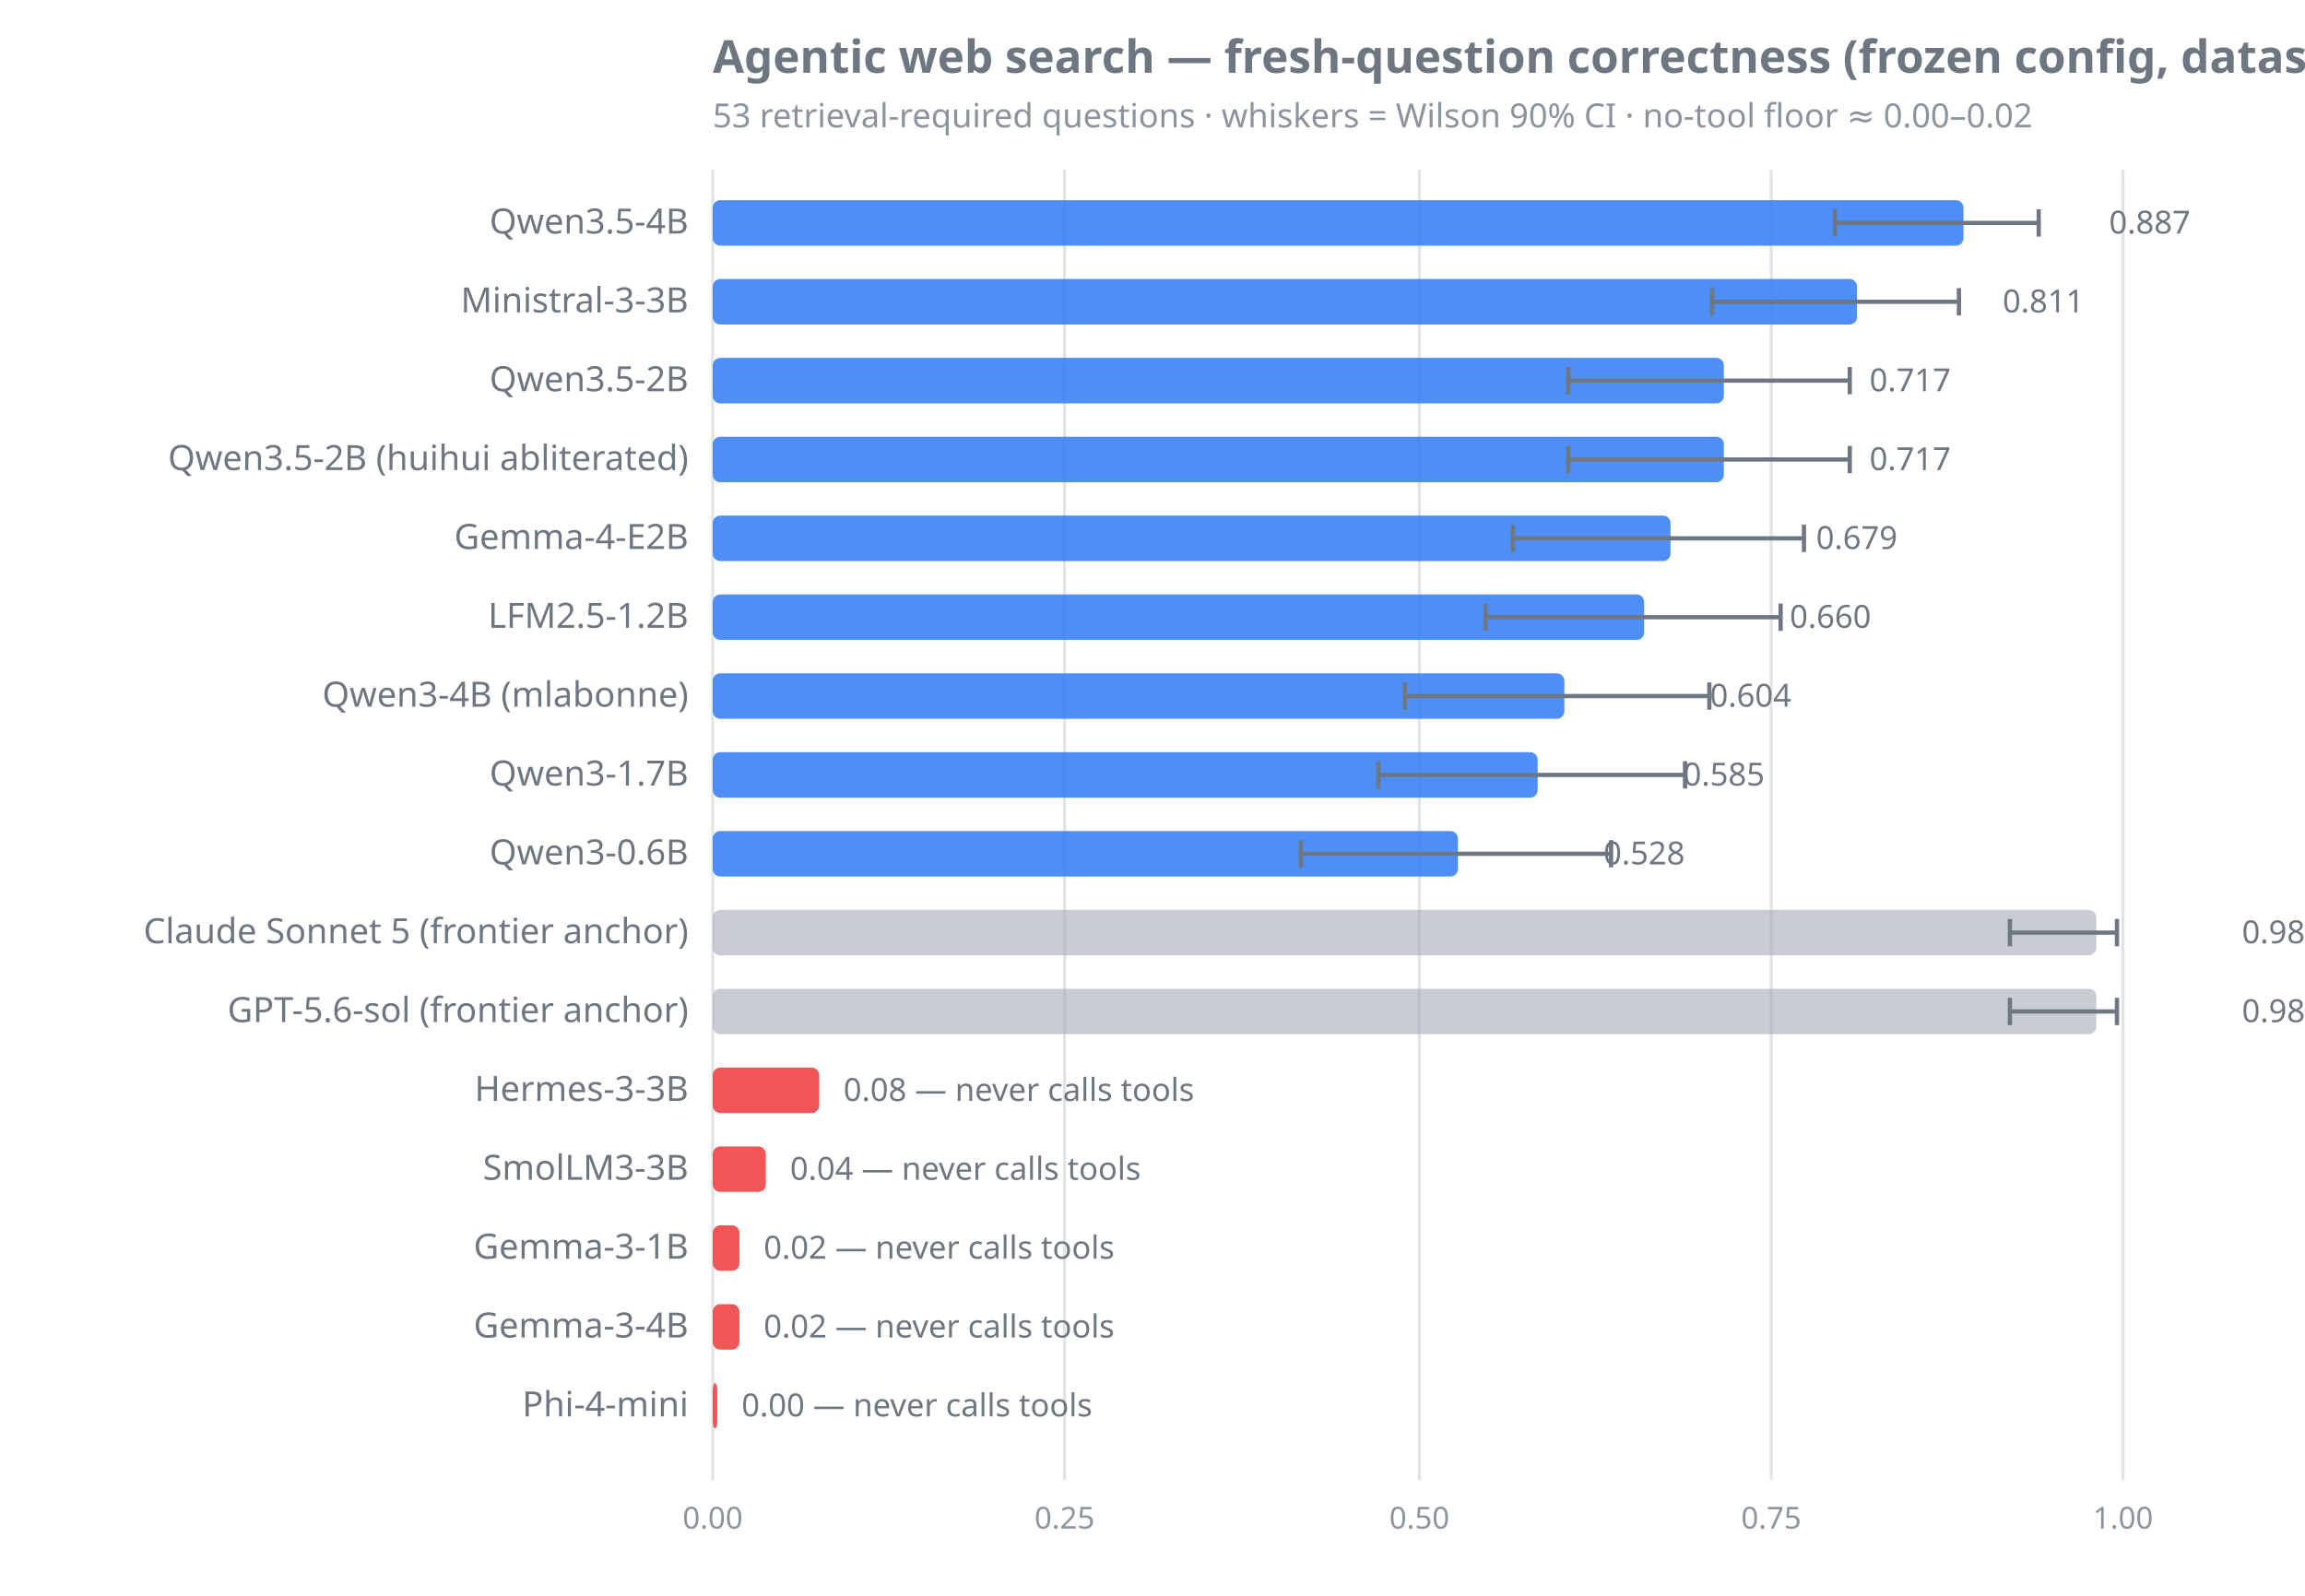
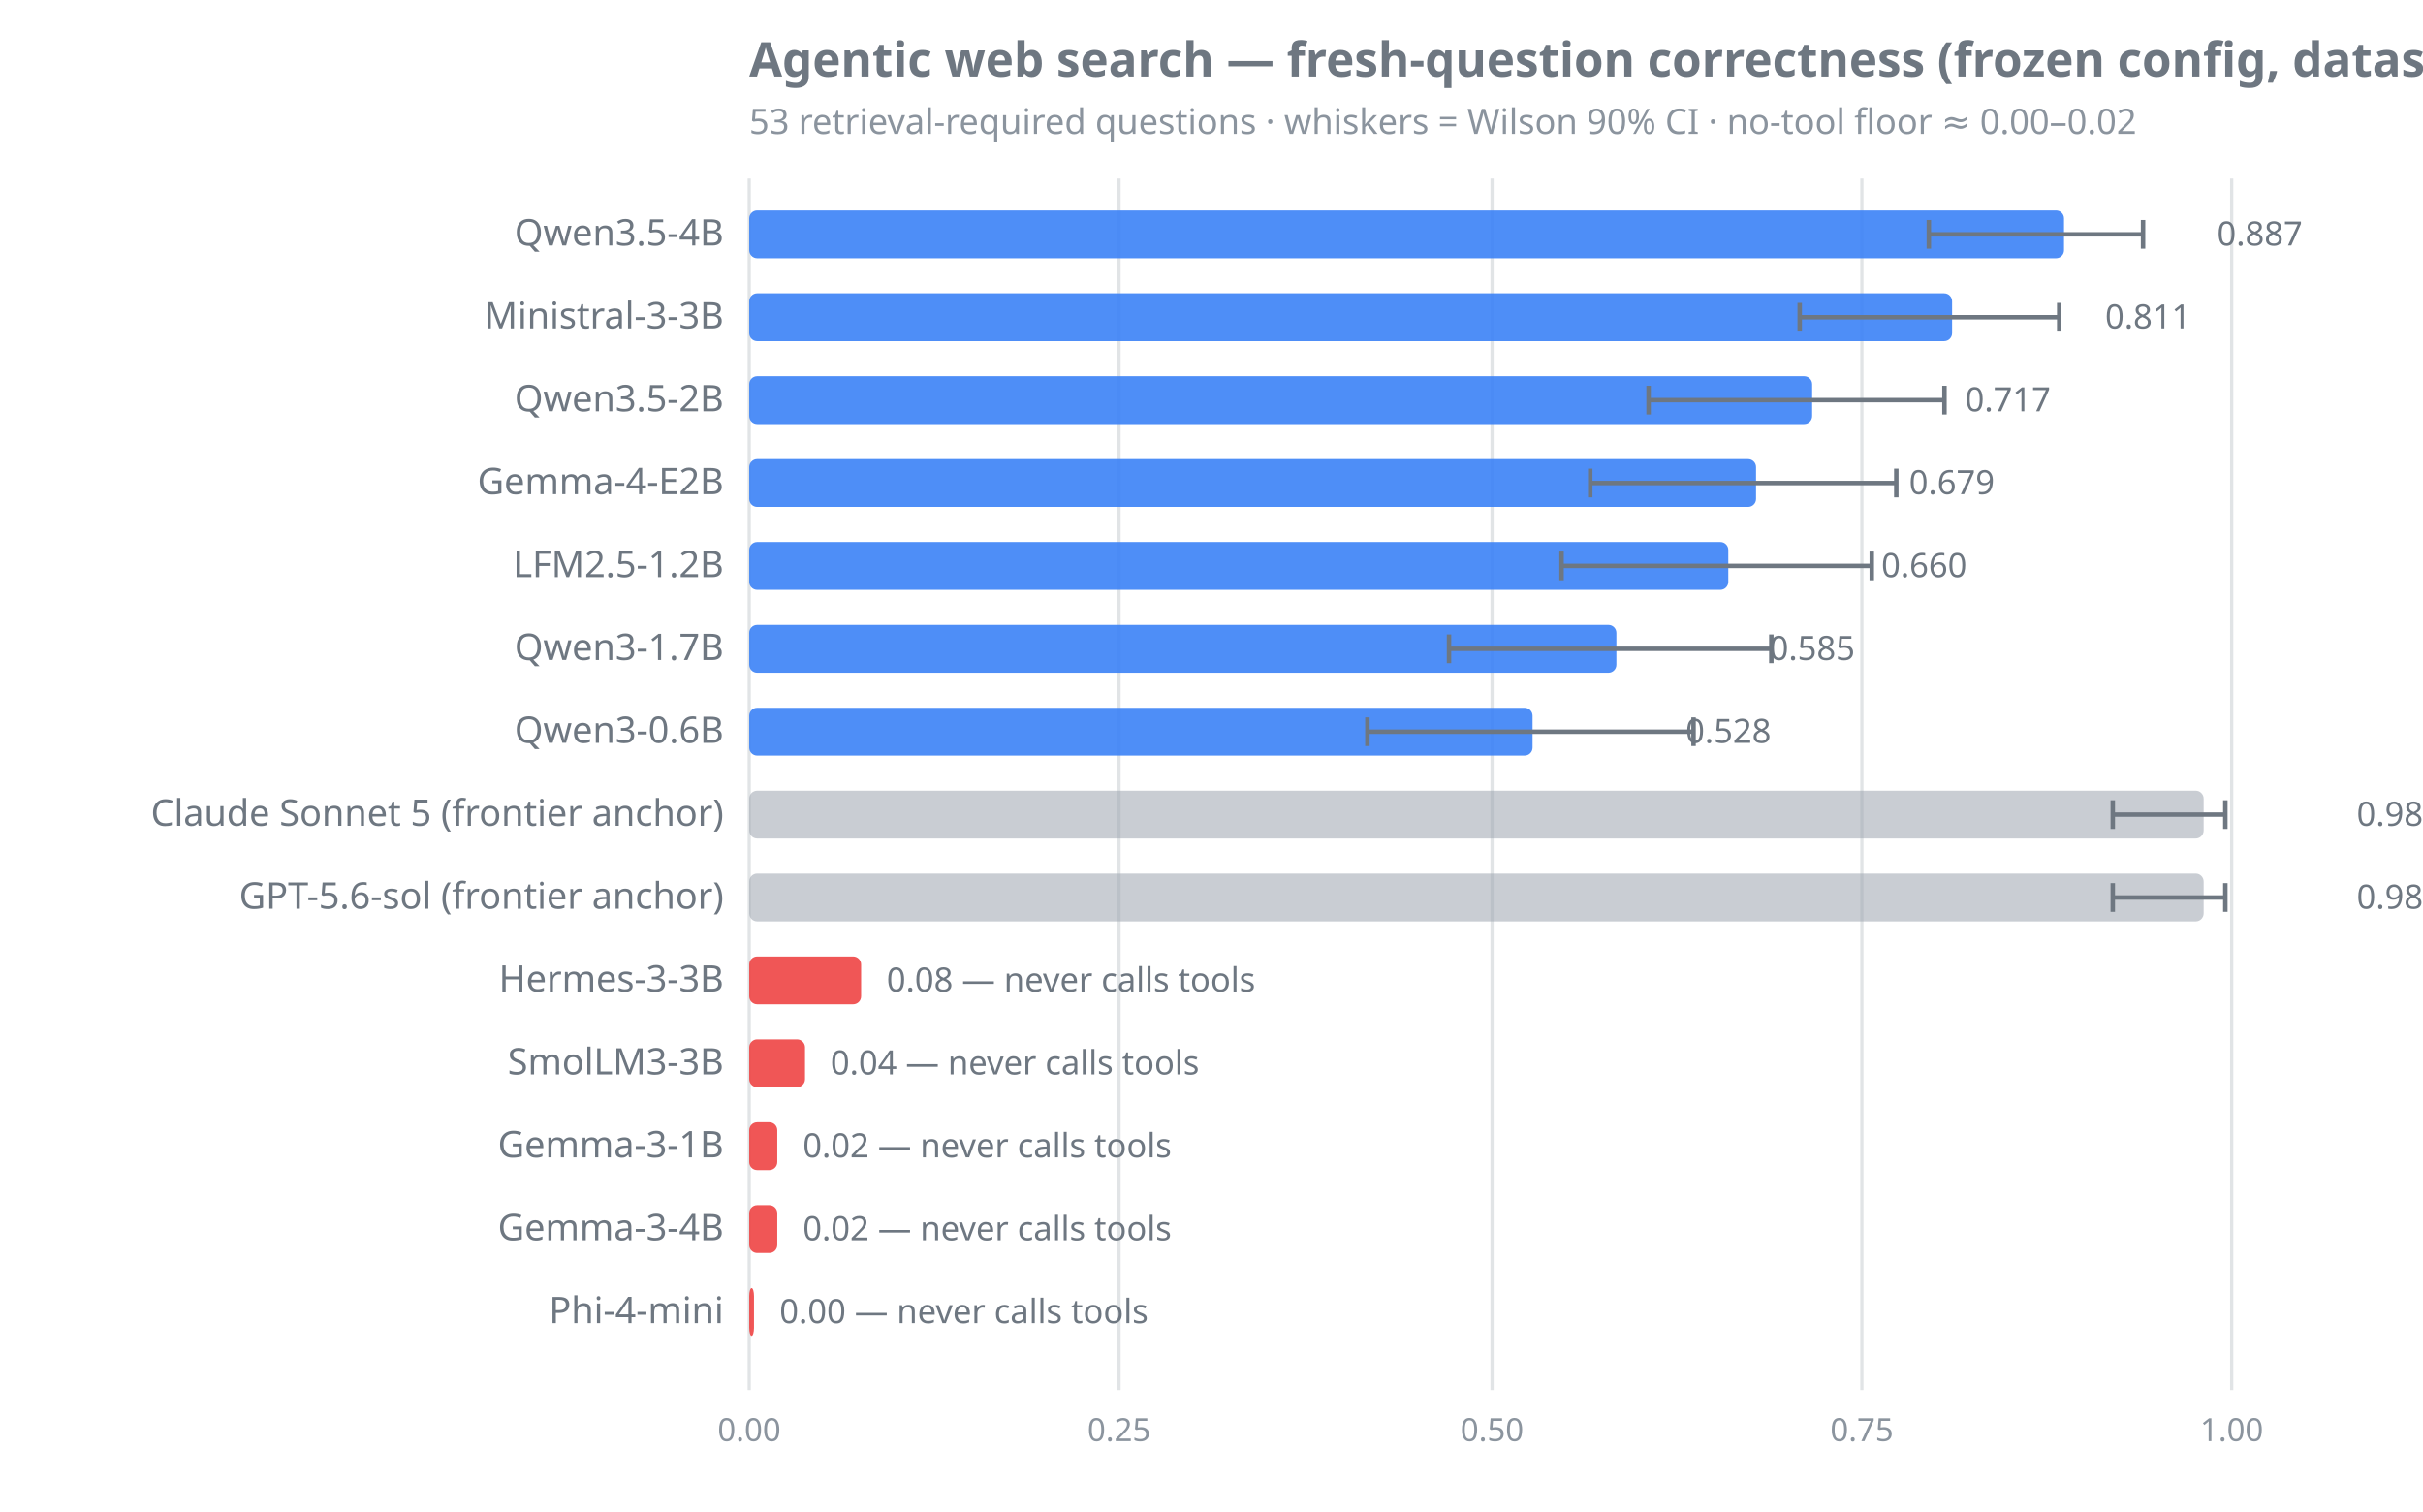
- <svg xmlns="http://www.w3.org/2000/svg" width="760" height="526" font-family="ui-sans-serif,system-ui,sans-serif">
+ <svg xmlns="http://www.w3.org/2000/svg" width="760" height="474" font-family="ui-sans-serif,system-ui,sans-serif">
  <text x="235" y="24" font-size="15" font-weight="600" fill="#6e7781">Agentic web search — fresh-question correctness (frozen config, dataset v2)</text>
  <text x="235" y="42" font-size="11" fill="#8b949e">53 retrieval-required questions · whiskers = Wilson 90% CI · no-tool floor ≈ 0.00–0.02</text>
-   <line x1="235" y1="56" x2="235" y2="488" stroke="#8b949e" stroke-opacity="0.25" stroke-width="1" />
-   <text x="235" y="504" font-size="10" fill="#8b949e" text-anchor="middle">0.00</text>
-   <line x1="351" y1="56" x2="351" y2="488" stroke="#8b949e" stroke-opacity="0.25" stroke-width="1" />
-   <text x="351" y="504" font-size="10" fill="#8b949e" text-anchor="middle">0.25</text>
-   <line x1="468" y1="56" x2="468" y2="488" stroke="#8b949e" stroke-opacity="0.25" stroke-width="1" />
-   <text x="468" y="504" font-size="10" fill="#8b949e" text-anchor="middle">0.50</text>
-   <line x1="584" y1="56" x2="584" y2="488" stroke="#8b949e" stroke-opacity="0.25" stroke-width="1" />
-   <text x="584" y="504" font-size="10" fill="#8b949e" text-anchor="middle">0.75</text>
-   <line x1="700" y1="56" x2="700" y2="488" stroke="#8b949e" stroke-opacity="0.25" stroke-width="1" />
-   <text x="700" y="504" font-size="10" fill="#8b949e" text-anchor="middle">1.00</text>
+   <line x1="235" y1="56" x2="235" y2="436" stroke="#8b949e" stroke-opacity="0.25" stroke-width="1" />
+   <text x="235" y="452" font-size="10" fill="#8b949e" text-anchor="middle">0.00</text>
+   <line x1="351" y1="56" x2="351" y2="436" stroke="#8b949e" stroke-opacity="0.25" stroke-width="1" />
+   <text x="351" y="452" font-size="10" fill="#8b949e" text-anchor="middle">0.25</text>
+   <line x1="468" y1="56" x2="468" y2="436" stroke="#8b949e" stroke-opacity="0.25" stroke-width="1" />
+   <text x="468" y="452" font-size="10" fill="#8b949e" text-anchor="middle">0.50</text>
+   <line x1="584" y1="56" x2="584" y2="436" stroke="#8b949e" stroke-opacity="0.25" stroke-width="1" />
+   <text x="584" y="452" font-size="10" fill="#8b949e" text-anchor="middle">0.75</text>
+   <line x1="700" y1="56" x2="700" y2="436" stroke="#8b949e" stroke-opacity="0.25" stroke-width="1" />
+   <text x="700" y="452" font-size="10" fill="#8b949e" text-anchor="middle">1.00</text>
  <text x="227" y="77" font-size="11.5" fill="#6e7781" text-anchor="end">Qwen3.5-4B</text>
  <rect x="235" y="66" width="412.4" height="15" rx="2.5" fill="#3b82f6" fill-opacity="0.9" />
  <line x1="605.0" y1="73.5" x2="672.2" y2="73.5" stroke="#6e7781" stroke-width="1.4" />
  <line x1="605.0" y1="69" x2="605.0" y2="78" stroke="#6e7781" stroke-width="1.4" />
  <line x1="672.2" y1="69" x2="672.2" y2="78" stroke="#6e7781" stroke-width="1.4" />
  <text x="695.4" y="77" font-size="10.5" fill="#6e7781">0.887</text>
  <text x="227" y="103" font-size="11.5" fill="#6e7781" text-anchor="end">Ministral-3-3B</text>
  <rect x="235" y="92" width="377.3" height="15" rx="2.5" fill="#3b82f6" fill-opacity="0.9" />
  <line x1="564.5" y1="99.5" x2="645.9" y2="99.5" stroke="#6e7781" stroke-width="1.4" />
  <line x1="564.5" y1="95" x2="564.5" y2="104" stroke="#6e7781" stroke-width="1.4" />
  <line x1="645.9" y1="95" x2="645.9" y2="104" stroke="#6e7781" stroke-width="1.4" />
  <text x="660.3" y="103" font-size="10.5" fill="#6e7781">0.811</text>
  <text x="227" y="129" font-size="11.5" fill="#6e7781" text-anchor="end">Qwen3.5-2B</text>
  <rect x="235" y="118" width="333.4" height="15" rx="2.5" fill="#3b82f6" fill-opacity="0.9" />
  <line x1="517.1" y1="125.5" x2="609.9" y2="125.5" stroke="#6e7781" stroke-width="1.4" />
  <line x1="517.1" y1="121" x2="517.1" y2="130" stroke="#6e7781" stroke-width="1.4" />
  <line x1="609.9" y1="121" x2="609.9" y2="130" stroke="#6e7781" stroke-width="1.4" />
  <text x="616.4" y="129" font-size="10.5" fill="#6e7781">0.717</text>
-   <text x="227" y="155" font-size="11.5" fill="#6e7781" text-anchor="end">Qwen3.5-2B (huihui abliterated)</text>
-   <rect x="235" y="144" width="333.4" height="15" rx="2.5" fill="#3b82f6" fill-opacity="0.9" />
-   <line x1="517.1" y1="151.5" x2="609.9" y2="151.5" stroke="#6e7781" stroke-width="1.4" />
-   <line x1="517.1" y1="147" x2="517.1" y2="156" stroke="#6e7781" stroke-width="1.4" />
-   <line x1="609.9" y1="147" x2="609.9" y2="156" stroke="#6e7781" stroke-width="1.4" />
-   <text x="616.4" y="155" font-size="10.5" fill="#6e7781">0.717</text>
-   <text x="227" y="181" font-size="11.5" fill="#6e7781" text-anchor="end">Gemma-4-E2B</text>
-   <rect x="235" y="170" width="315.8" height="15" rx="2.5" fill="#3b82f6" fill-opacity="0.9" />
-   <line x1="498.8" y1="177.5" x2="594.8" y2="177.5" stroke="#6e7781" stroke-width="1.4" />
-   <line x1="498.8" y1="173" x2="498.8" y2="182" stroke="#6e7781" stroke-width="1.4" />
-   <line x1="594.8" y1="173" x2="594.8" y2="182" stroke="#6e7781" stroke-width="1.4" />
-   <text x="598.8" y="181" font-size="10.5" fill="#6e7781">0.679</text>
-   <text x="227" y="207" font-size="11.5" fill="#6e7781" text-anchor="end">LFM2.5-1.2B</text>
-   <rect x="235" y="196" width="307.1" height="15" rx="2.5" fill="#3b82f6" fill-opacity="0.9" />
-   <line x1="489.8" y1="203.5" x2="587.1" y2="203.5" stroke="#6e7781" stroke-width="1.4" />
-   <line x1="489.8" y1="199" x2="489.8" y2="208" stroke="#6e7781" stroke-width="1.4" />
-   <line x1="587.1" y1="199" x2="587.1" y2="208" stroke="#6e7781" stroke-width="1.4" />
-   <text x="590.1" y="207" font-size="10.5" fill="#6e7781">0.660</text>
-   <text x="227" y="233" font-size="11.5" fill="#6e7781" text-anchor="end">Qwen3-4B (mlabonne)</text>
-   <rect x="235" y="222" width="280.8" height="15" rx="2.5" fill="#3b82f6" fill-opacity="0.9" />
-   <line x1="463.2" y1="229.5" x2="563.6" y2="229.5" stroke="#6e7781" stroke-width="1.4" />
-   <line x1="463.2" y1="225" x2="463.2" y2="234" stroke="#6e7781" stroke-width="1.4" />
-   <line x1="563.6" y1="225" x2="563.6" y2="234" stroke="#6e7781" stroke-width="1.4" />
-   <text x="563.8" y="233" font-size="10.5" fill="#6e7781">0.604</text>
-   <text x="227" y="259" font-size="11.5" fill="#6e7781" text-anchor="end">Qwen3-1.7B</text>
-   <rect x="235" y="248" width="272.0" height="15" rx="2.5" fill="#3b82f6" fill-opacity="0.9" />
-   <line x1="454.5" y1="255.5" x2="555.6" y2="255.5" stroke="#6e7781" stroke-width="1.4" />
-   <line x1="454.5" y1="251" x2="454.5" y2="260" stroke="#6e7781" stroke-width="1.4" />
-   <line x1="555.6" y1="251" x2="555.6" y2="260" stroke="#6e7781" stroke-width="1.4" />
-   <text x="555.0" y="259" font-size="10.5" fill="#6e7781">0.585</text>
-   <text x="227" y="285" font-size="11.5" fill="#6e7781" text-anchor="end">Qwen3-0.6B</text>
-   <rect x="235" y="274" width="245.7" height="15" rx="2.5" fill="#3b82f6" fill-opacity="0.9" />
-   <line x1="428.9" y1="281.5" x2="531.2" y2="281.5" stroke="#6e7781" stroke-width="1.4" />
-   <line x1="428.9" y1="277" x2="428.9" y2="286" stroke="#6e7781" stroke-width="1.4" />
-   <line x1="531.2" y1="277" x2="531.2" y2="286" stroke="#6e7781" stroke-width="1.4" />
-   <text x="528.7" y="285" font-size="10.5" fill="#6e7781">0.528</text>
-   <text x="227" y="311" font-size="11.5" fill="#6e7781" text-anchor="end">Claude Sonnet 5 (frontier anchor)</text>
-   <rect x="235" y="300" width="456.2" height="15" rx="2.5" fill="#9ca3af" fill-opacity="0.55" />
-   <line x1="662.7" y1="307.5" x2="698.0" y2="307.5" stroke="#6e7781" stroke-width="1.4" />
-   <line x1="662.7" y1="303" x2="662.7" y2="312" stroke="#6e7781" stroke-width="1.4" />
-   <line x1="698.0" y1="303" x2="698.0" y2="312" stroke="#6e7781" stroke-width="1.4" />
-   <text x="739.2" y="311" font-size="10.5" fill="#6e7781">0.981</text>
-   <text x="227" y="337" font-size="11.5" fill="#6e7781" text-anchor="end">GPT-5.6-sol (frontier anchor)</text>
-   <rect x="235" y="326" width="456.2" height="15" rx="2.5" fill="#9ca3af" fill-opacity="0.55" />
-   <line x1="662.7" y1="333.5" x2="698.0" y2="333.5" stroke="#6e7781" stroke-width="1.4" />
-   <line x1="662.7" y1="329" x2="662.7" y2="338" stroke="#6e7781" stroke-width="1.4" />
-   <line x1="698.0" y1="329" x2="698.0" y2="338" stroke="#6e7781" stroke-width="1.4" />
-   <text x="739.2" y="337" font-size="10.5" fill="#6e7781">0.981</text>
-   <text x="227" y="363" font-size="11.5" fill="#6e7781" text-anchor="end">Hermes-3-3B</text>
-   <rect x="235" y="352" width="35.1" height="15" rx="2.5" fill="#ef4444" fill-opacity="0.9" />
-   <text x="278.1" y="363" font-size="10.5" fill="#6e7781">0.08 — never calls tools</text>
-   <text x="227" y="389" font-size="11.5" fill="#6e7781" text-anchor="end">SmolLM3-3B</text>
-   <rect x="235" y="378" width="17.5" height="15" rx="2.5" fill="#ef4444" fill-opacity="0.9" />
-   <text x="260.5" y="389" font-size="10.5" fill="#6e7781">0.04 — never calls tools</text>
-   <text x="227" y="415" font-size="11.5" fill="#6e7781" text-anchor="end">Gemma-3-1B</text>
-   <rect x="235" y="404" width="8.8" height="15" rx="2.5" fill="#ef4444" fill-opacity="0.9" />
-   <text x="251.8" y="415" font-size="10.5" fill="#6e7781">0.02 — never calls tools</text>
-   <text x="227" y="441" font-size="11.5" fill="#6e7781" text-anchor="end">Gemma-3-4B</text>
-   <rect x="235" y="430" width="8.8" height="15" rx="2.5" fill="#ef4444" fill-opacity="0.9" />
-   <text x="251.8" y="441" font-size="10.5" fill="#6e7781">0.02 — never calls tools</text>
-   <text x="227" y="467" font-size="11.5" fill="#6e7781" text-anchor="end">Phi-4-mini</text>
-   <rect x="235" y="456" width="1.5" height="15" rx="2.5" fill="#ef4444" fill-opacity="0.9" />
-   <text x="244.5" y="467" font-size="10.5" fill="#6e7781">0.00 — never calls tools</text>
+   <text x="227" y="155" font-size="11.5" fill="#6e7781" text-anchor="end">Gemma-4-E2B</text>
+   <rect x="235" y="144" width="315.8" height="15" rx="2.5" fill="#3b82f6" fill-opacity="0.9" />
+   <line x1="498.8" y1="151.5" x2="594.8" y2="151.5" stroke="#6e7781" stroke-width="1.4" />
+   <line x1="498.8" y1="147" x2="498.8" y2="156" stroke="#6e7781" stroke-width="1.4" />
+   <line x1="594.8" y1="147" x2="594.8" y2="156" stroke="#6e7781" stroke-width="1.4" />
+   <text x="598.8" y="155" font-size="10.5" fill="#6e7781">0.679</text>
+   <text x="227" y="181" font-size="11.5" fill="#6e7781" text-anchor="end">LFM2.5-1.2B</text>
+   <rect x="235" y="170" width="307.1" height="15" rx="2.5" fill="#3b82f6" fill-opacity="0.9" />
+   <line x1="489.8" y1="177.5" x2="587.1" y2="177.5" stroke="#6e7781" stroke-width="1.4" />
+   <line x1="489.8" y1="173" x2="489.8" y2="182" stroke="#6e7781" stroke-width="1.4" />
+   <line x1="587.1" y1="173" x2="587.1" y2="182" stroke="#6e7781" stroke-width="1.4" />
+   <text x="590.1" y="181" font-size="10.5" fill="#6e7781">0.660</text>
+   <text x="227" y="207" font-size="11.5" fill="#6e7781" text-anchor="end">Qwen3-1.7B</text>
+   <rect x="235" y="196" width="272.0" height="15" rx="2.5" fill="#3b82f6" fill-opacity="0.9" />
+   <line x1="454.5" y1="203.5" x2="555.6" y2="203.5" stroke="#6e7781" stroke-width="1.4" />
+   <line x1="454.5" y1="199" x2="454.5" y2="208" stroke="#6e7781" stroke-width="1.4" />
+   <line x1="555.6" y1="199" x2="555.6" y2="208" stroke="#6e7781" stroke-width="1.4" />
+   <text x="555.0" y="207" font-size="10.5" fill="#6e7781">0.585</text>
+   <text x="227" y="233" font-size="11.5" fill="#6e7781" text-anchor="end">Qwen3-0.6B</text>
+   <rect x="235" y="222" width="245.7" height="15" rx="2.5" fill="#3b82f6" fill-opacity="0.9" />
+   <line x1="428.9" y1="229.5" x2="531.2" y2="229.5" stroke="#6e7781" stroke-width="1.4" />
+   <line x1="428.9" y1="225" x2="428.9" y2="234" stroke="#6e7781" stroke-width="1.4" />
+   <line x1="531.2" y1="225" x2="531.2" y2="234" stroke="#6e7781" stroke-width="1.4" />
+   <text x="528.7" y="233" font-size="10.5" fill="#6e7781">0.528</text>
+   <text x="227" y="259" font-size="11.5" fill="#6e7781" text-anchor="end">Claude Sonnet 5 (frontier anchor)</text>
+   <rect x="235" y="248" width="456.2" height="15" rx="2.5" fill="#9ca3af" fill-opacity="0.55" />
+   <line x1="662.7" y1="255.5" x2="698.0" y2="255.5" stroke="#6e7781" stroke-width="1.4" />
+   <line x1="662.7" y1="251" x2="662.7" y2="260" stroke="#6e7781" stroke-width="1.4" />
+   <line x1="698.0" y1="251" x2="698.0" y2="260" stroke="#6e7781" stroke-width="1.4" />
+   <text x="739.2" y="259" font-size="10.5" fill="#6e7781">0.981</text>
+   <text x="227" y="285" font-size="11.5" fill="#6e7781" text-anchor="end">GPT-5.6-sol (frontier anchor)</text>
+   <rect x="235" y="274" width="456.2" height="15" rx="2.5" fill="#9ca3af" fill-opacity="0.55" />
+   <line x1="662.7" y1="281.5" x2="698.0" y2="281.5" stroke="#6e7781" stroke-width="1.4" />
+   <line x1="662.7" y1="277" x2="662.7" y2="286" stroke="#6e7781" stroke-width="1.4" />
+   <line x1="698.0" y1="277" x2="698.0" y2="286" stroke="#6e7781" stroke-width="1.4" />
+   <text x="739.2" y="285" font-size="10.5" fill="#6e7781">0.981</text>
+   <text x="227" y="311" font-size="11.5" fill="#6e7781" text-anchor="end">Hermes-3-3B</text>
+   <rect x="235" y="300" width="35.1" height="15" rx="2.5" fill="#ef4444" fill-opacity="0.9" />
+   <text x="278.1" y="311" font-size="10.5" fill="#6e7781">0.08 — never calls tools</text>
+   <text x="227" y="337" font-size="11.5" fill="#6e7781" text-anchor="end">SmolLM3-3B</text>
+   <rect x="235" y="326" width="17.5" height="15" rx="2.5" fill="#ef4444" fill-opacity="0.9" />
+   <text x="260.5" y="337" font-size="10.5" fill="#6e7781">0.04 — never calls tools</text>
+   <text x="227" y="363" font-size="11.5" fill="#6e7781" text-anchor="end">Gemma-3-1B</text>
+   <rect x="235" y="352" width="8.8" height="15" rx="2.5" fill="#ef4444" fill-opacity="0.9" />
+   <text x="251.8" y="363" font-size="10.5" fill="#6e7781">0.02 — never calls tools</text>
+   <text x="227" y="389" font-size="11.5" fill="#6e7781" text-anchor="end">Gemma-3-4B</text>
+   <rect x="235" y="378" width="8.8" height="15" rx="2.5" fill="#ef4444" fill-opacity="0.9" />
+   <text x="251.8" y="389" font-size="10.5" fill="#6e7781">0.02 — never calls tools</text>
+   <text x="227" y="415" font-size="11.5" fill="#6e7781" text-anchor="end">Phi-4-mini</text>
+   <rect x="235" y="404" width="1.5" height="15" rx="2.5" fill="#ef4444" fill-opacity="0.9" />
+   <text x="244.5" y="415" font-size="10.5" fill="#6e7781">0.00 — never calls tools</text>
</svg>
